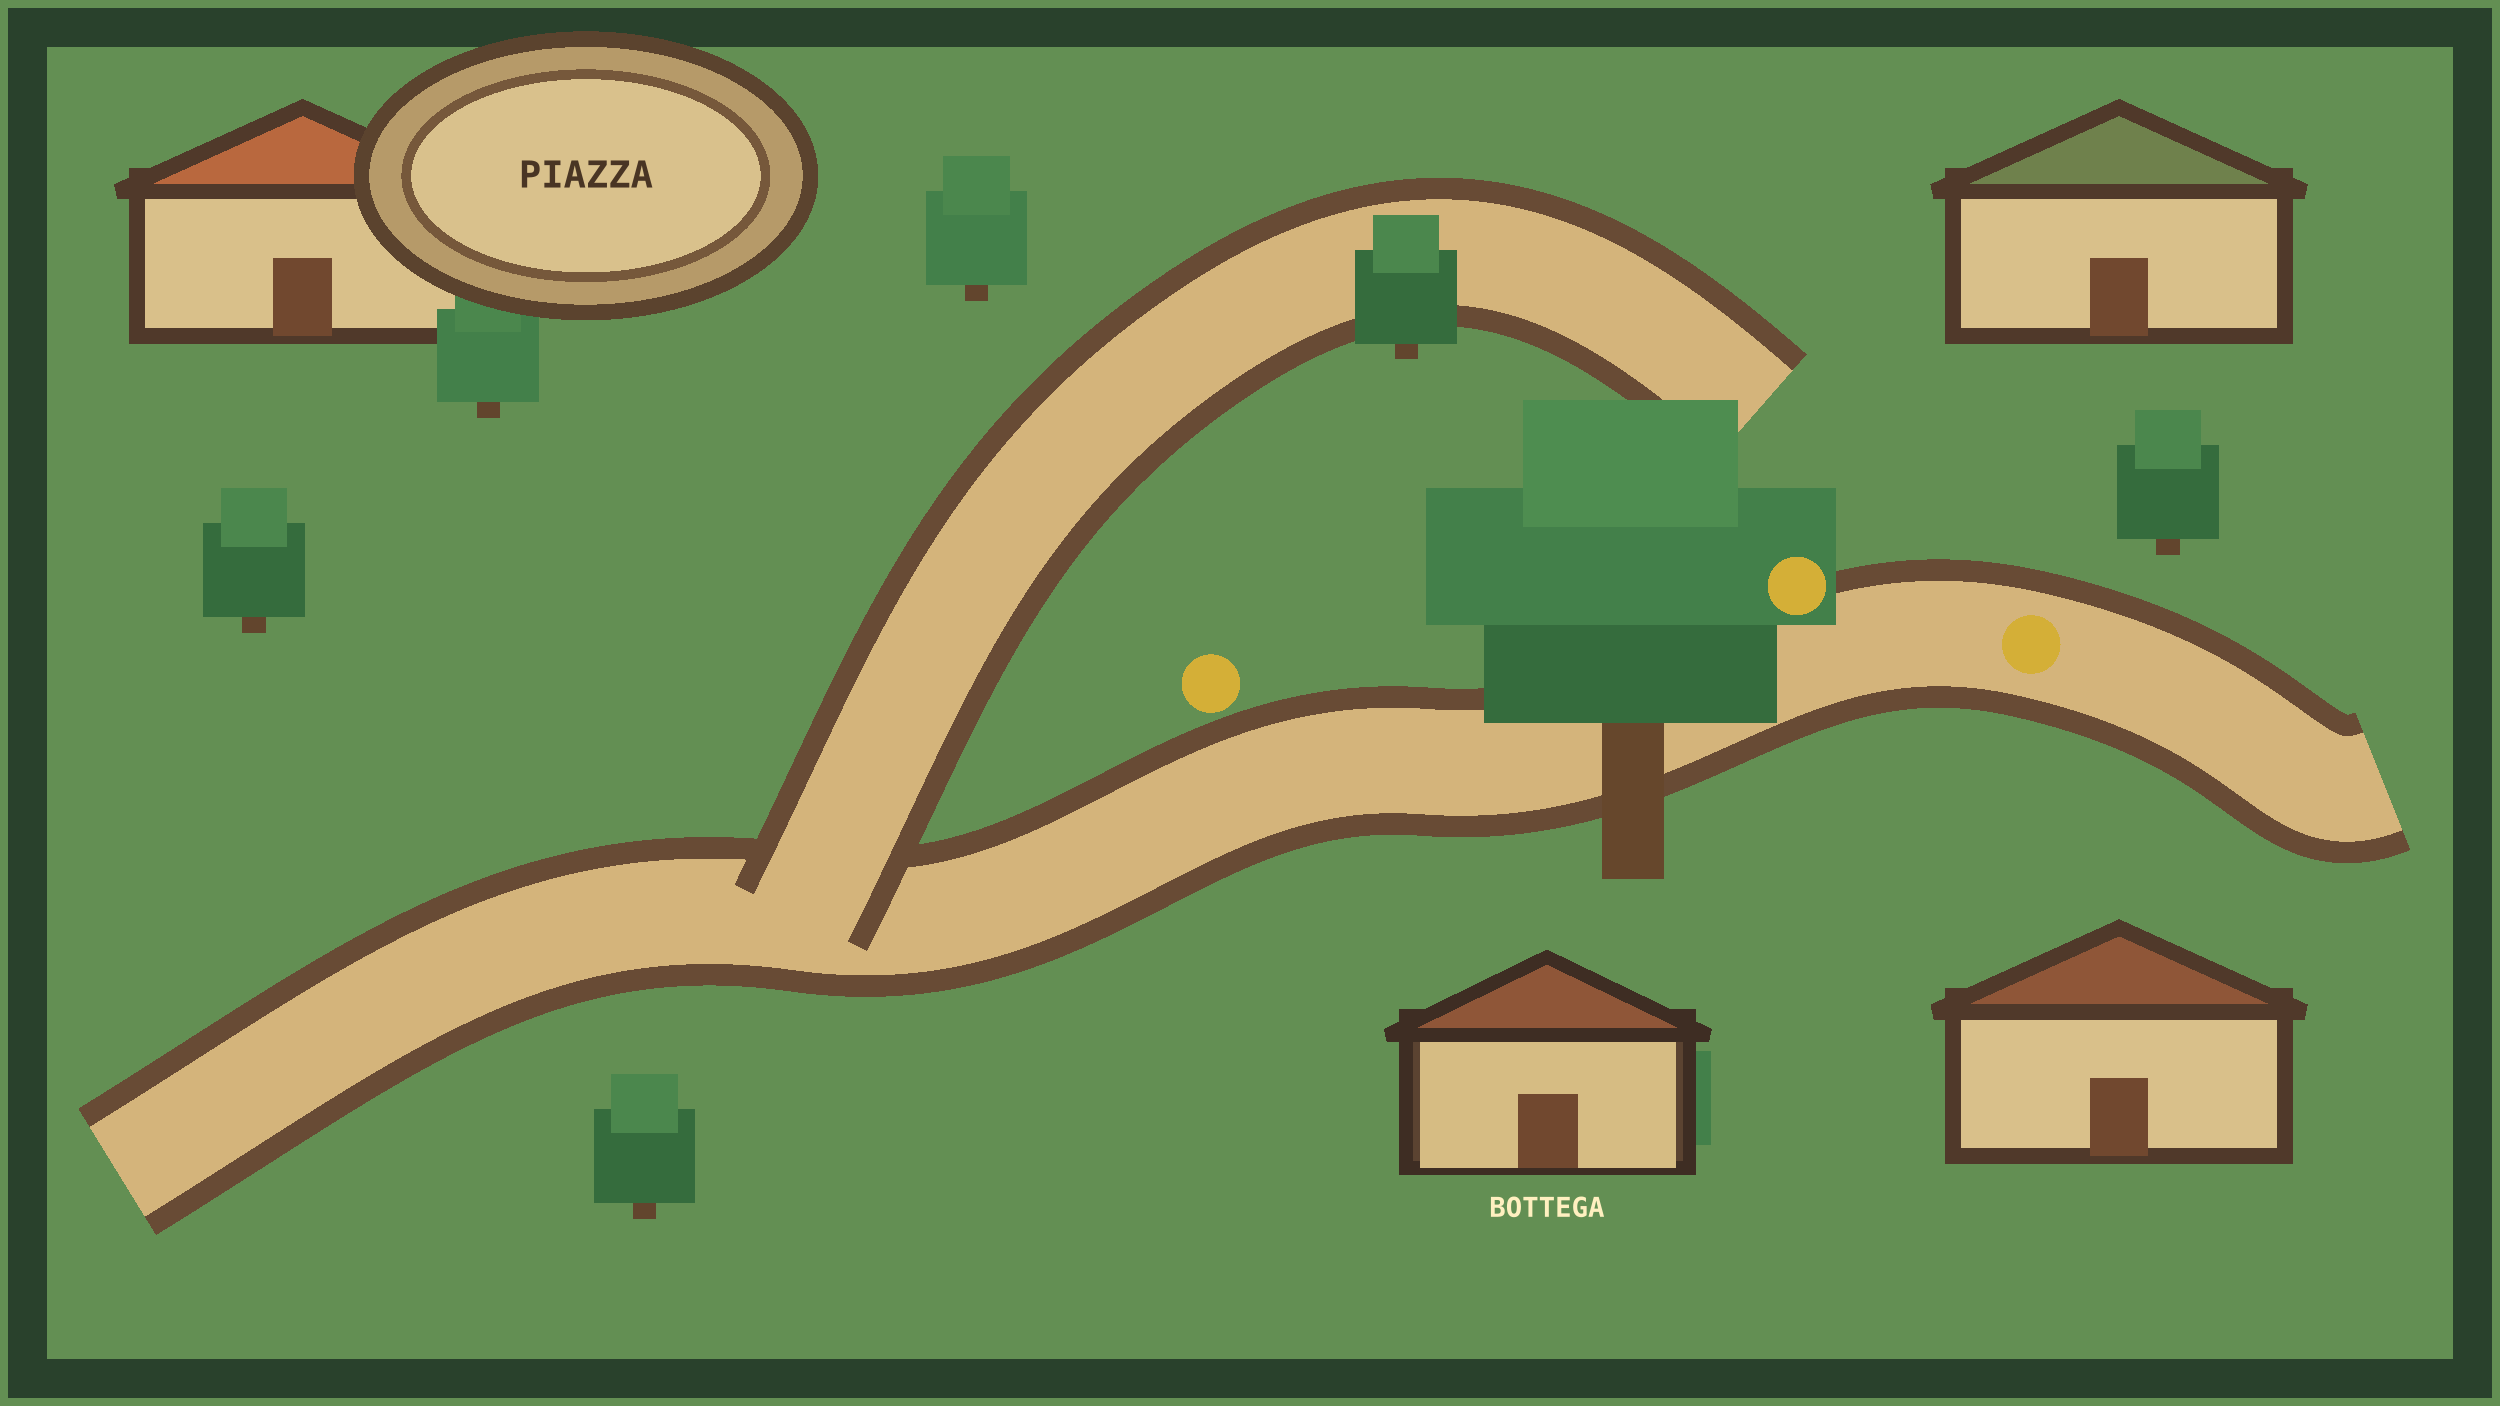
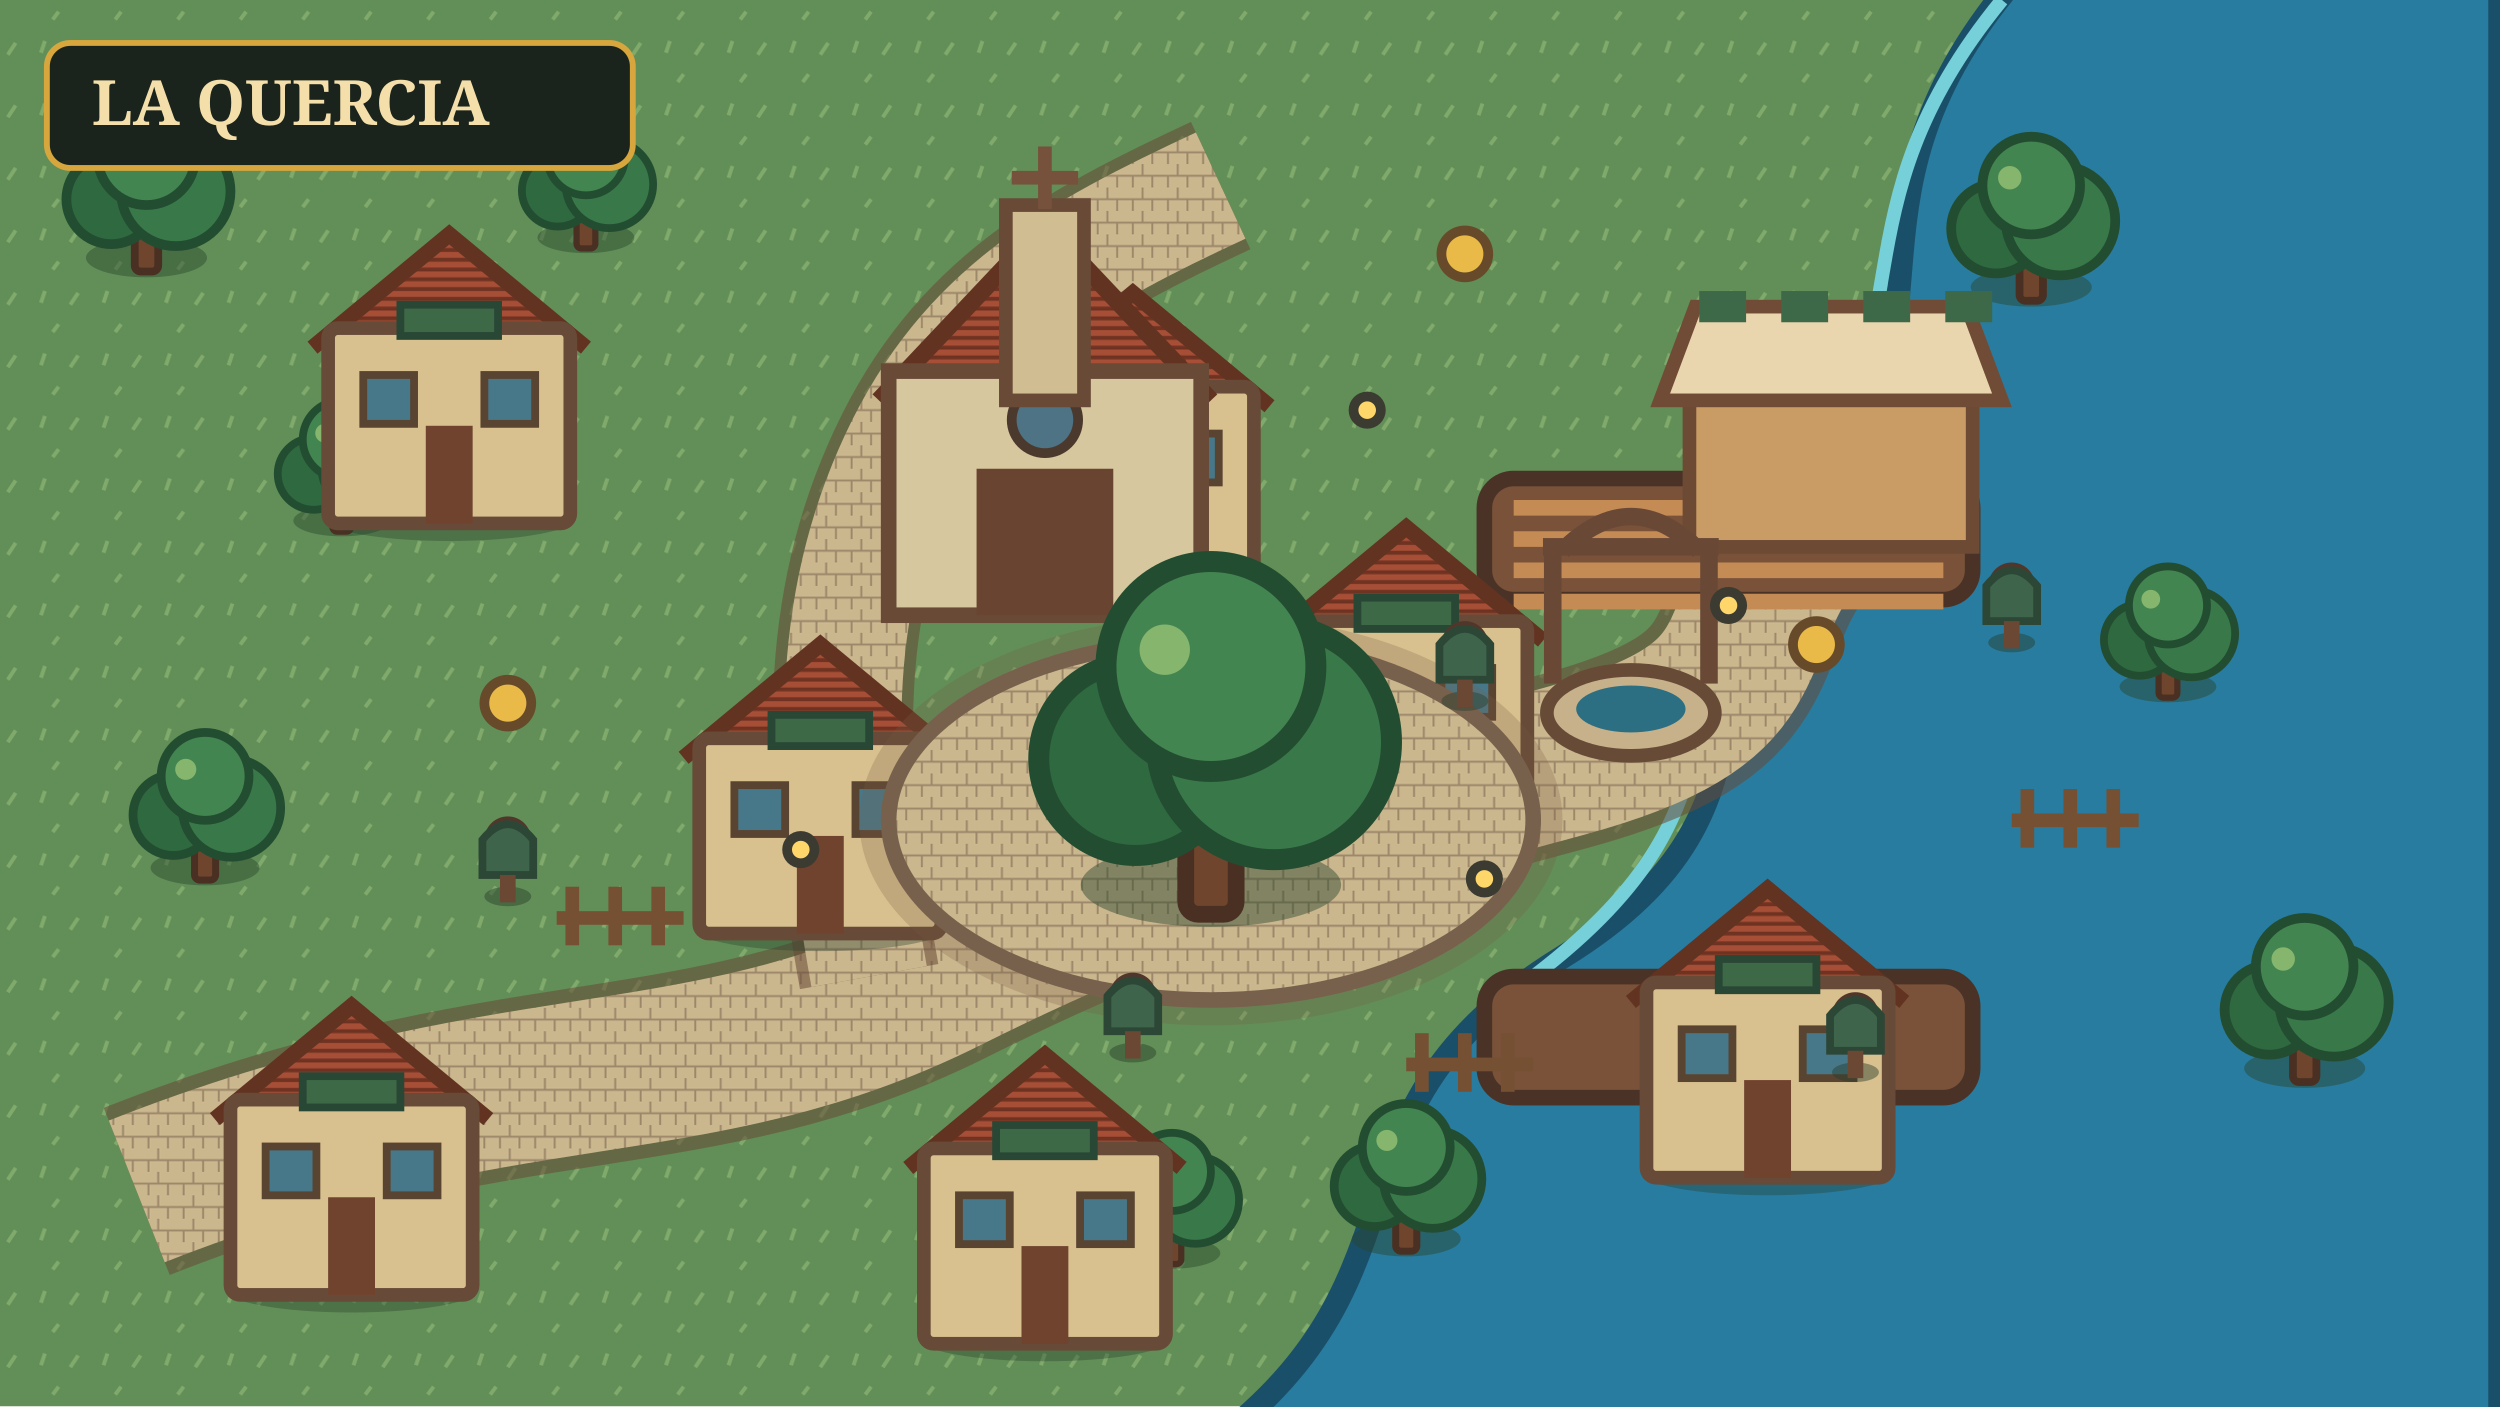
- <svg xmlns="http://www.w3.org/2000/svg" width="1280" height="720" viewBox="0 0 1280 720" shape-rendering="crispEdges">
-   <rect width="1280" height="720" fill="#638f53" />
-   <rect x="14" y="14" width="1252" height="692" fill="none" stroke="#29412c" stroke-width="20" />
-   <path d="M60 600C190 520 270 450 410 470S600 380 730 390S910 300 1040 330S1170 420 1220 400" fill="none" stroke="#684b35" stroke-width="76" />
-   <path d="M60 600C190 520 270 450 410 470S600 380 730 390S910 300 1040 330S1170 420 1220 400" fill="none" stroke="#d4b47b" stroke-width="54" />
-   <path d="M410 470C470 350 500 250 620 170S820 140 900 210" fill="none" stroke="#684b35" stroke-width="76" />
-   <path d="M410 470C470 350 500 250 620 170S820 140 900 210" fill="none" stroke="#d4b47b" stroke-width="54" />
+ <svg xmlns="http://www.w3.org/2000/svg" width="1280" height="720">
+   <defs>
+     <pattern id="g" width="32" height="32" patternUnits="userSpaceOnUse">
+       <rect width="32" height="32" fill="#628f57" />
+       <path d="M4 28l4-6m13 5 2-6M27 10l3-4" stroke="#80aa6c" stroke-width="2" />
+     </pattern>
+     <pattern id="p" width="18" height="12" patternUnits="userSpaceOnUse">
+       <rect width="18" height="12" fill="#cbb78e" />
+       <path d="M0 6h18M9 0v6M4 6v6M14 6v6" stroke="#9d896a" />
+     </pattern>
+     <pattern id="r" width="16" height="10" patternUnits="userSpaceOnUse">
+       <rect width="16" height="10" fill="#a64e36" />
+       <path d="M0 3h16M0 8h16" stroke="#703322" stroke-width="2" />
+     </pattern>
+     <g id="t">
+       <ellipse cy="27" rx="31" ry="10" fill="#29452d" opacity=".45" />
+       <rect x="-6" y="0" width="12" height="34" rx="3" fill="#70452d" stroke="#4a3022" stroke-width="4" />
+       <circle cx="-18" cy="-3" r="23" fill="#2f6940" stroke="#234d31" stroke-width="5" />
+       <circle cx="15" cy="-7" r="28" fill="#397949" stroke="#234d31" stroke-width="5" />
+       <circle cy="-25" r="25" fill="#438550" stroke="#234d31" stroke-width="5" />
+       <circle cx="-11" cy="-29" r="6" fill="#86b66d" />
+     </g>
+     <g id="h">
+       <ellipse cx="70" cy="145" rx="65" ry="12" fill="#263b2b" opacity=".35" />
+       <path d="M0 58L70 0l70 58" fill="url(#r)" stroke="#633322" stroke-width="8" />
+       <rect x="8" y="48" width="124" height="100" rx="5" fill="#d8c08f" stroke="#674a37" stroke-width="7" />
+       <rect x="58" y="98" width="24" height="50" fill="#70432f" />
+       <rect x="26" y="72" width="26" height="25" fill="#47788a" stroke="#594331" stroke-width="4" />
+       <rect x="88" y="72" width="26" height="25" fill="#47788a" stroke="#594331" stroke-width="4" />
+       <rect x="45" y="36" width="50" height="16" fill="#3e6947" stroke="#294735" stroke-width="4" />
+     </g>
+     <g id="n">
+       <ellipse cy="29" rx="12" ry="5" fill="#263b2b" opacity=".45" />
+       <circle cy="0" r="10" fill="#dfaa80" stroke="#51372b" stroke-width="4" />
+       <path d="M-13 0q13-16 26 0v18h-26Z" fill="#3e654b" stroke="#2d4737" stroke-width="4" />
+       <rect x="-4" y="18" width="8" height="14" fill="#6b4833" />
+     </g>
+   </defs>
+   <rect width="1280" height="720" fill="url(#g)" />
+   <path d="M1040-20C930 100 1010 170 930 250S930 410 800 490 740 650 620 740h660V-20Z" fill="#287ca0" stroke="#194f69" stroke-width="12" />
+   <path d="M1025 0C935 110 990 170 915 260S910 405 785 500" fill="none" stroke="#76d0d9" stroke-width="7" />
+   <path d="M70 610C260 535 355 565 485 500S690 420 800 390 880 330 920 275" fill="none" stroke="#684936" stroke-width="92" opacity=".55" />
+   <path d="M70 610C260 535 355 565 485 500S690 420 800 390 880 330 920 275" fill="none" stroke="url(#p)" stroke-width="78" />
+   <path d="M445 500C425 390 425 310 460 235S550 130 625 95" fill="none" stroke="#684936" stroke-width="72" opacity=".55" />
+   <path d="M445 500C425 390 425 310 460 235S550 130 625 95" fill="none" stroke="url(#p)" stroke-width="60" />
+   <g fill="#795239" stroke="#4a3326" stroke-width="8">
+     <rect x="760" y="245" width="250" height="62" rx="15" />
+     <rect x="760" y="500" width="250" height="62" rx="15" />
+   </g>
+   <path d="M775 260h220m-220 16h220m-220 16h220m-220 16h220" stroke="#c58b55" stroke-width="8" />
+   <use href="#t" transform="translate(75 105)" />
+   <use href="#t" transform="translate(175 245) scale(.8)" />
+   <use href="#t" transform="translate(105 420) scale(.9)" />
+   <use href="#t" transform="translate(300 100) scale(.8)" />
+   <use href="#t" transform="translate(1040 120)" />
+   <use href="#t" transform="translate(1110 330) scale(.8)" />
+   <use href="#t" transform="translate(1180 520)" />
+   <use href="#t" transform="translate(600 620) scale(.8)" />
+   <use href="#t" transform="translate(720 610) scale(.9)" />
+   <use href="#h" transform="translate(160 120)" />
+   <use href="#h" transform="translate(510 150)" />
+   <use href="#h" transform="translate(650 270)" />
+   <use href="#h" transform="translate(350 330)" />
+   <use href="#h" transform="translate(110 515)" />
+   <use href="#h" transform="translate(465 540)" />
+   <use href="#h" transform="translate(835 455)" />
  <g>
-     <rect x="70" y="90" width="170" height="82" fill="#d9c08a" stroke="#50392a" stroke-width="8" />
-     <path d="M60 98L155 55L250 98Z" fill="#b9683e" stroke="#50392a" stroke-width="8" />
-     <rect x="140" y="132" width="30" height="40" fill="#71482f" />
+     <path d="M450 205l85-90 85 90" fill="url(#r)" stroke="#633322" stroke-width="9" />
+     <rect x="455" y="190" width="160" height="125" fill="#d7c79e" stroke="#684a37" stroke-width="8" />
+     <rect x="500" y="240" width="70" height="75" fill="#694431" />
+     <circle cx="535" cy="215" r="17" fill="#4d7385" stroke="#4c392d" stroke-width="5" />
+     <rect x="515" y="105" width="40" height="100" fill="#d0bd91" stroke="#684a37" stroke-width="7" />
+     <path d="M535 75v32M518 91h34" stroke="#76513b" stroke-width="7" />
+   </g>
+   <ellipse cx="620" cy="420" rx="180" ry="105" fill="#765c45" opacity=".25" />
+   <ellipse cx="620" cy="420" rx="165" ry="92" fill="url(#p)" stroke="#78614c" stroke-width="8" />
+   <use href="#t" transform="translate(620 395) scale(2.15)" />
+   <g>
+     <rect x="865" y="200" width="145" height="80" fill="#c99c66" stroke="#6d4a34" stroke-width="7" />
+     <path d="M850 205h175l-18-48H868Z" fill="#ead6ae" stroke="#704c36" stroke-width="7" />
+     <path d="M870 157h155" stroke="#3d6948" stroke-width="16" stroke-dasharray="24 18" />
  </g>
  <g>
-     <rect x="1000" y="90" width="170" height="82" fill="#d9c08a" stroke="#50392a" stroke-width="8" />
-     <path d="M990 98L1085 55L1180 98Z" fill="#6f814c" stroke="#50392a" stroke-width="8" />
-     <rect x="1070" y="132" width="30" height="40" fill="#71482f" />
+     <ellipse cx="835" cy="365" rx="43" ry="22" fill="#c7b18b" stroke="#674b37" stroke-width="7" />
+     <ellipse cx="835" cy="363" rx="28" ry="12" fill="#2c6f82" />
+     <path d="M795 350v-70M875 350v-70M790 280h90M800 282q35-35 70 0" fill="none" stroke="#694936" stroke-width="9" />
  </g>
-   <g>
-     <rect x="1000" y="510" width="170" height="82" fill="#d9c08a" stroke="#50392a" stroke-width="8" />
-     <path d="M990 518L1085 475L1180 518Z" fill="#8f5638" stroke="#50392a" stroke-width="8" />
-     <rect x="1070" y="552" width="30" height="40" fill="#71482f" />
+   <path d="M285 470h65m-57-16v30m22-30v30m22-30v30M720 545h65m-57-16v30m22-30v30m22-30v30M1030 420h65m-57-16v30m22-30v30m22-30v30" stroke="#765033" stroke-width="7" />
+   <g fill="#ffd66a" stroke="#3b3b31" stroke-width="5">
+     <circle cx="410" cy="435" r="7" />
+     <circle cx="760" cy="450" r="7" />
+     <circle cx="885" cy="310" r="7" />
+     <circle cx="700" cy="210" r="7" />
  </g>
-   <g transform="translate(130 290)">
-     <rect x="-6" y="0" width="12" height="34" fill="#62452d" />
-     <rect x="-26" y="-22" width="52" height="48" fill="#356c3d" />
-     <rect x="-17" y="-40" width="34" height="30" fill="#4b874d" />
+   <use href="#n" transform="translate(580 510)" />
+   <use href="#n" transform="translate(750 330)" />
+   <use href="#n" transform="translate(950 520)" />
+   <use href="#n" transform="translate(260 430)" />
+   <use href="#n" transform="translate(1030 300)" />
+   <g fill="#e9ba48" stroke="#674a2a" stroke-width="5">
+     <circle cx="260" cy="360" r="12" />
+     <circle cx="930" cy="330" r="12" />
+     <circle cx="750" cy="130" r="12" />
  </g>
-   <g transform="translate(250 180)">
-     <rect x="-6" y="0" width="12" height="34" fill="#62452d" />
-     <rect x="-26" y="-22" width="52" height="48" fill="#43804a" />
-     <rect x="-17" y="-40" width="34" height="30" fill="#4b874d" />
-   </g>
-   <g transform="translate(330 590)">
-     <rect x="-6" y="0" width="12" height="34" fill="#62452d" />
-     <rect x="-26" y="-22" width="52" height="48" fill="#356c3d" />
-     <rect x="-17" y="-40" width="34" height="30" fill="#4b874d" />
-   </g>
-   <g transform="translate(500 120)">
-     <rect x="-6" y="0" width="12" height="34" fill="#62452d" />
-     <rect x="-26" y="-22" width="52" height="48" fill="#43804a" />
-     <rect x="-17" y="-40" width="34" height="30" fill="#4b874d" />
-   </g>
-   <g transform="translate(720 150)">
-     <rect x="-6" y="0" width="12" height="34" fill="#62452d" />
-     <rect x="-26" y="-22" width="52" height="48" fill="#356c3d" />
-     <rect x="-17" y="-40" width="34" height="30" fill="#4b874d" />
-   </g>
-   <g transform="translate(850 560)">
-     <rect x="-6" y="0" width="12" height="34" fill="#62452d" />
-     <rect x="-26" y="-22" width="52" height="48" fill="#43804a" />
-     <rect x="-17" y="-40" width="34" height="30" fill="#4b874d" />
-   </g>
-   <g transform="translate(1110 250)">
-     <rect x="-6" y="0" width="12" height="34" fill="#62452d" />
-     <rect x="-26" y="-22" width="52" height="48" fill="#356c3d" />
-     <rect x="-17" y="-40" width="34" height="30" fill="#4b874d" />
-   </g>
-   <g>
-     <rect x="820" y="300" width="32" height="150" fill="#66472c" />
-     <rect x="760" y="300" width="150" height="70" fill="#356c3d" />
-     <rect x="730" y="250" width="210" height="70" fill="#43804a" />
-     <rect x="780" y="205" width="110" height="65" fill="#4e8d50" />
-   </g>
-   <circle cx="620" cy="350" r="15" fill="#d4af37" />
-   <circle cx="920" cy="300" r="15" fill="#d4af37" />
-   <circle cx="1040" cy="330" r="15" fill="#d4af37" />
-   <g>
-     <ellipse cx="300" cy="90" rx="115" ry="70" fill="#b69a69" stroke="#5b432e" stroke-width="8" />
-     <ellipse cx="300" cy="90" rx="92" ry="52" fill="#d9c18c" stroke="#76583b" stroke-width="5" />
-     <text x="300" y="96" text-anchor="middle" font-family="monospace" font-size="19" font-weight="700" fill="#493524">PIAZZA</text>
-   </g>
-   <g>
-     <rect x="720" y="520" width="145" height="78" fill="#5b4331" stroke="#3e2d23" stroke-width="7" />
-     <rect x="727" y="528" width="131" height="70" fill="#d6bc83" />
-     <path d="M710 530L792 490L875 530Z" fill="#8f5638" stroke="#3e2d23" stroke-width="7" />
-     <rect x="777" y="560" width="31" height="38" fill="#71482f" />
-     <text x="792" y="623" text-anchor="middle" font-family="monospace" font-size="14" font-weight="700" fill="#fff0c0">BOTTEGA</text>
-   </g>
+   <rect x="24" y="22" width="300" height="64" rx="12" fill="#1b241c" stroke="#d7a63d" stroke-width="3" />
+   <text x="47" y="64" font-family="Georgia,serif" font-size="32" font-weight="700" fill="#f4dfaa">LA QUERCIA</text>
</svg>
